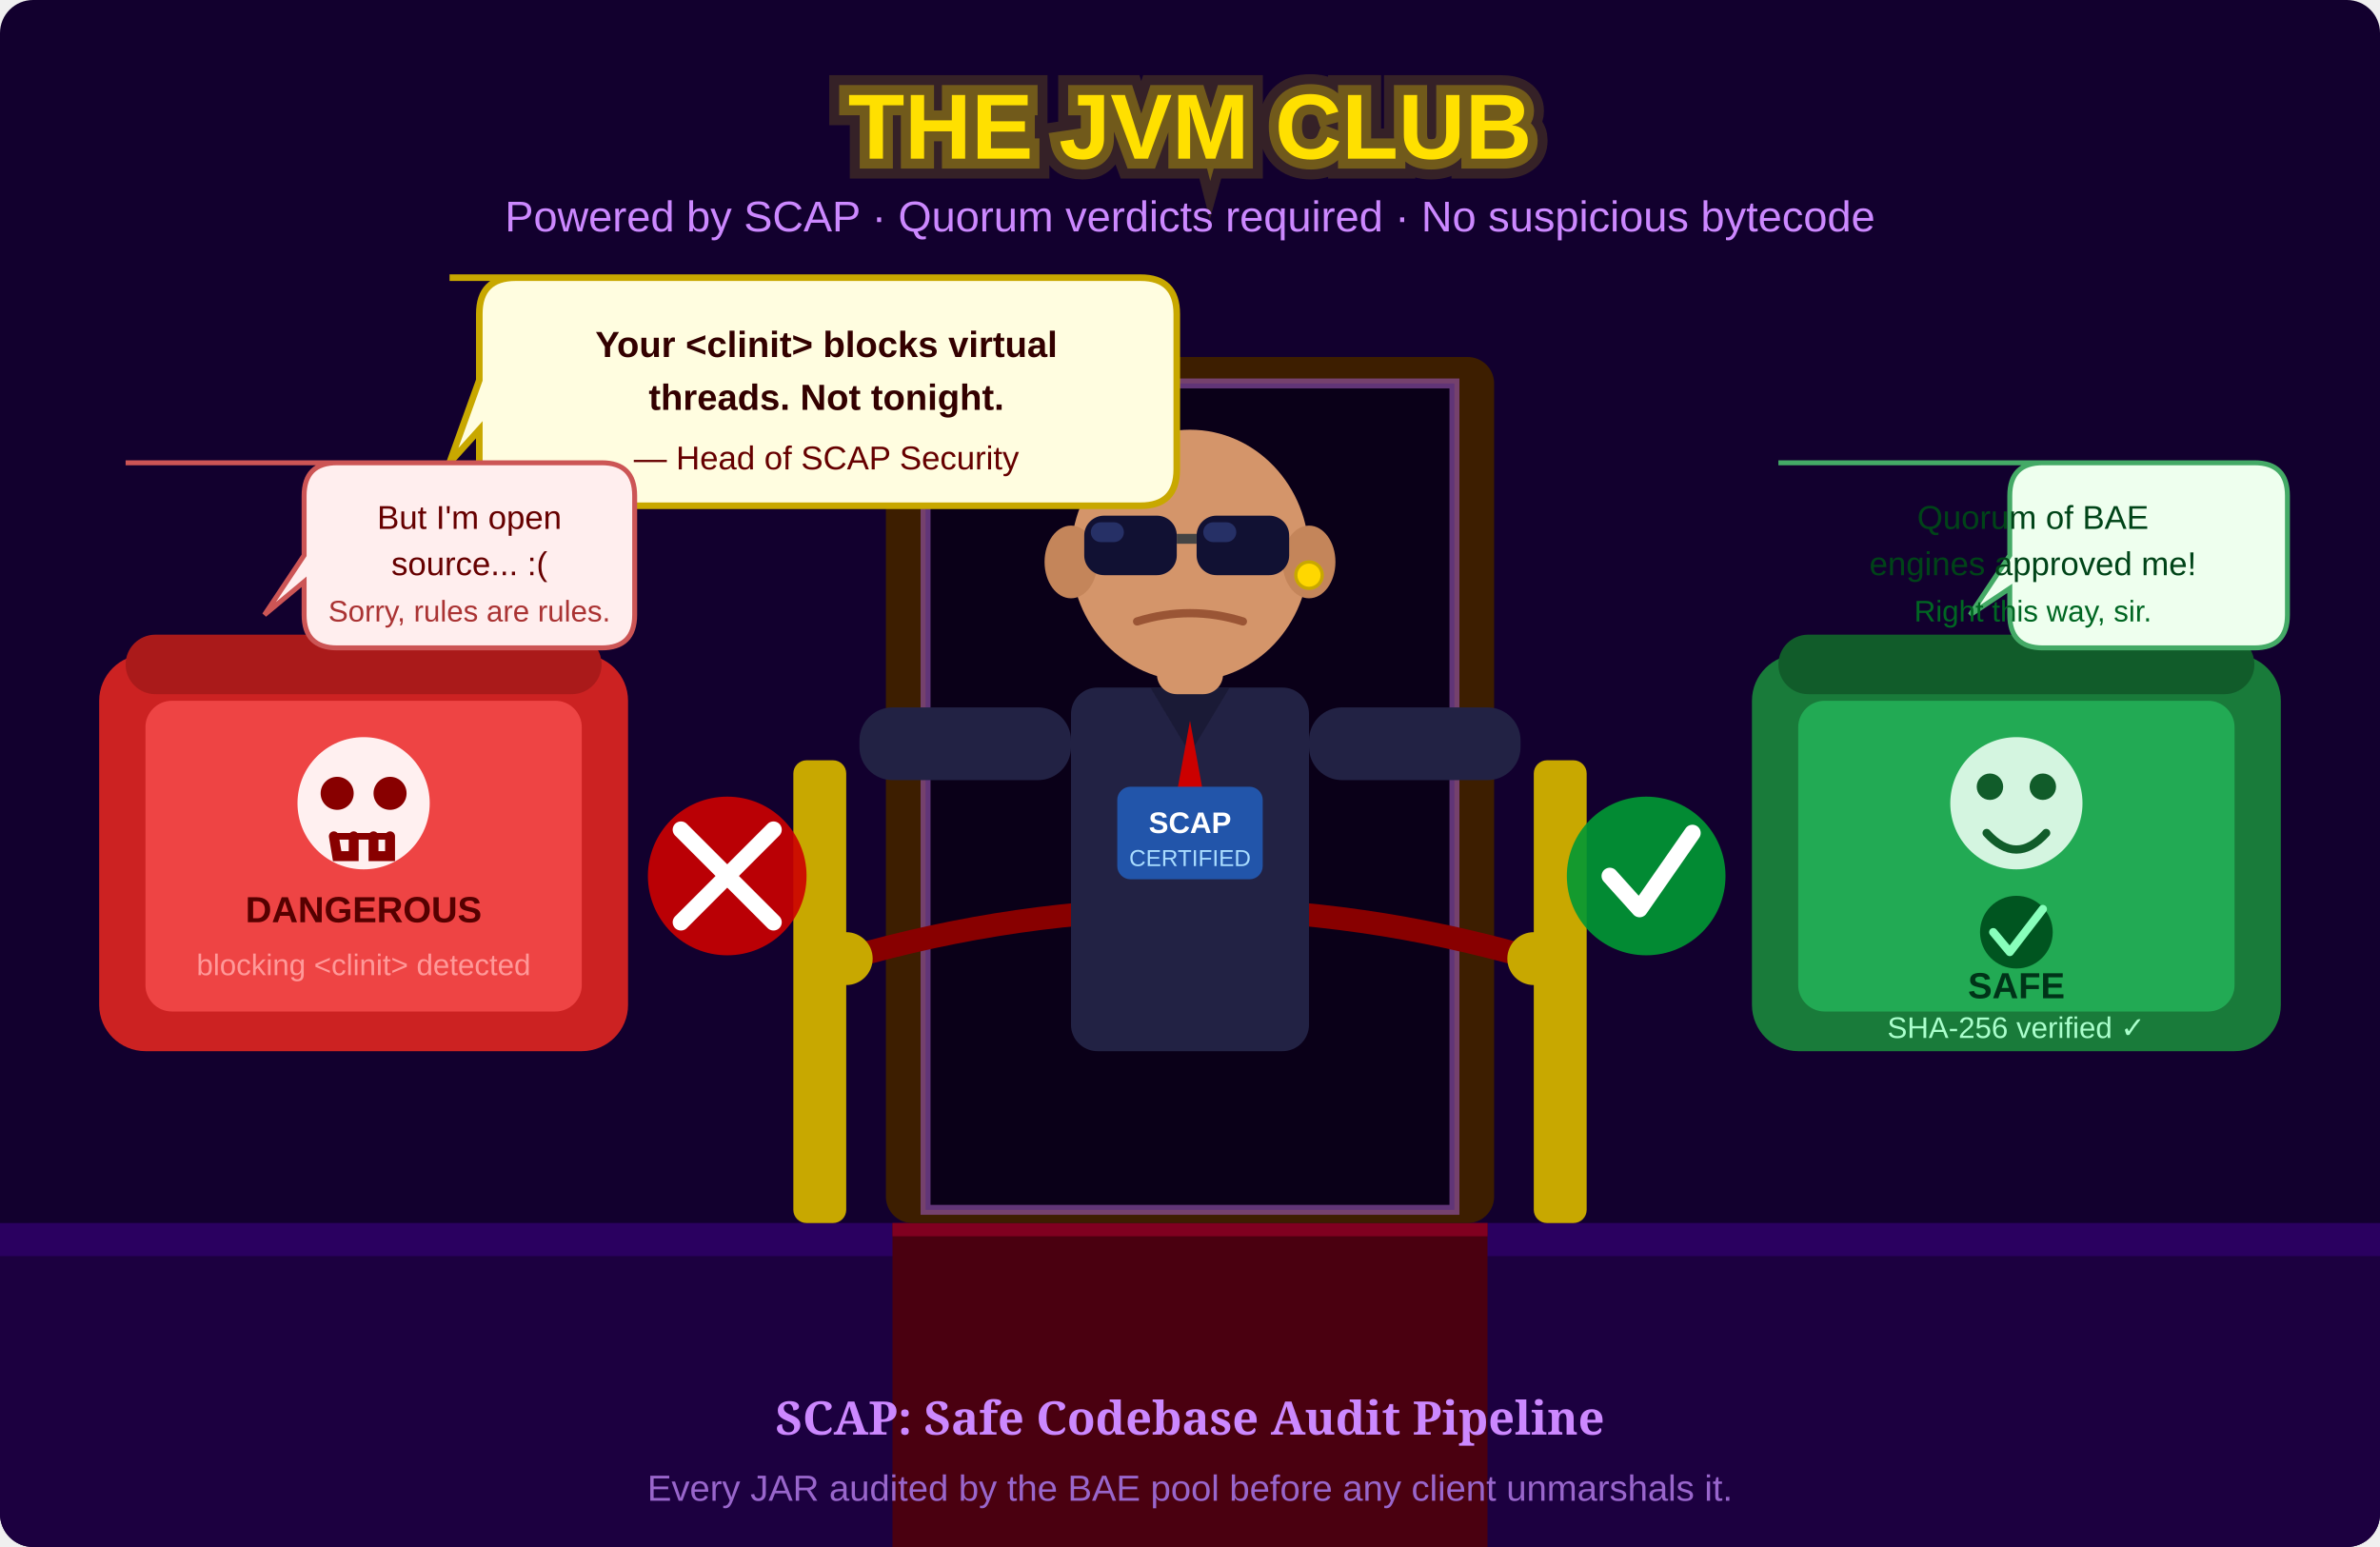
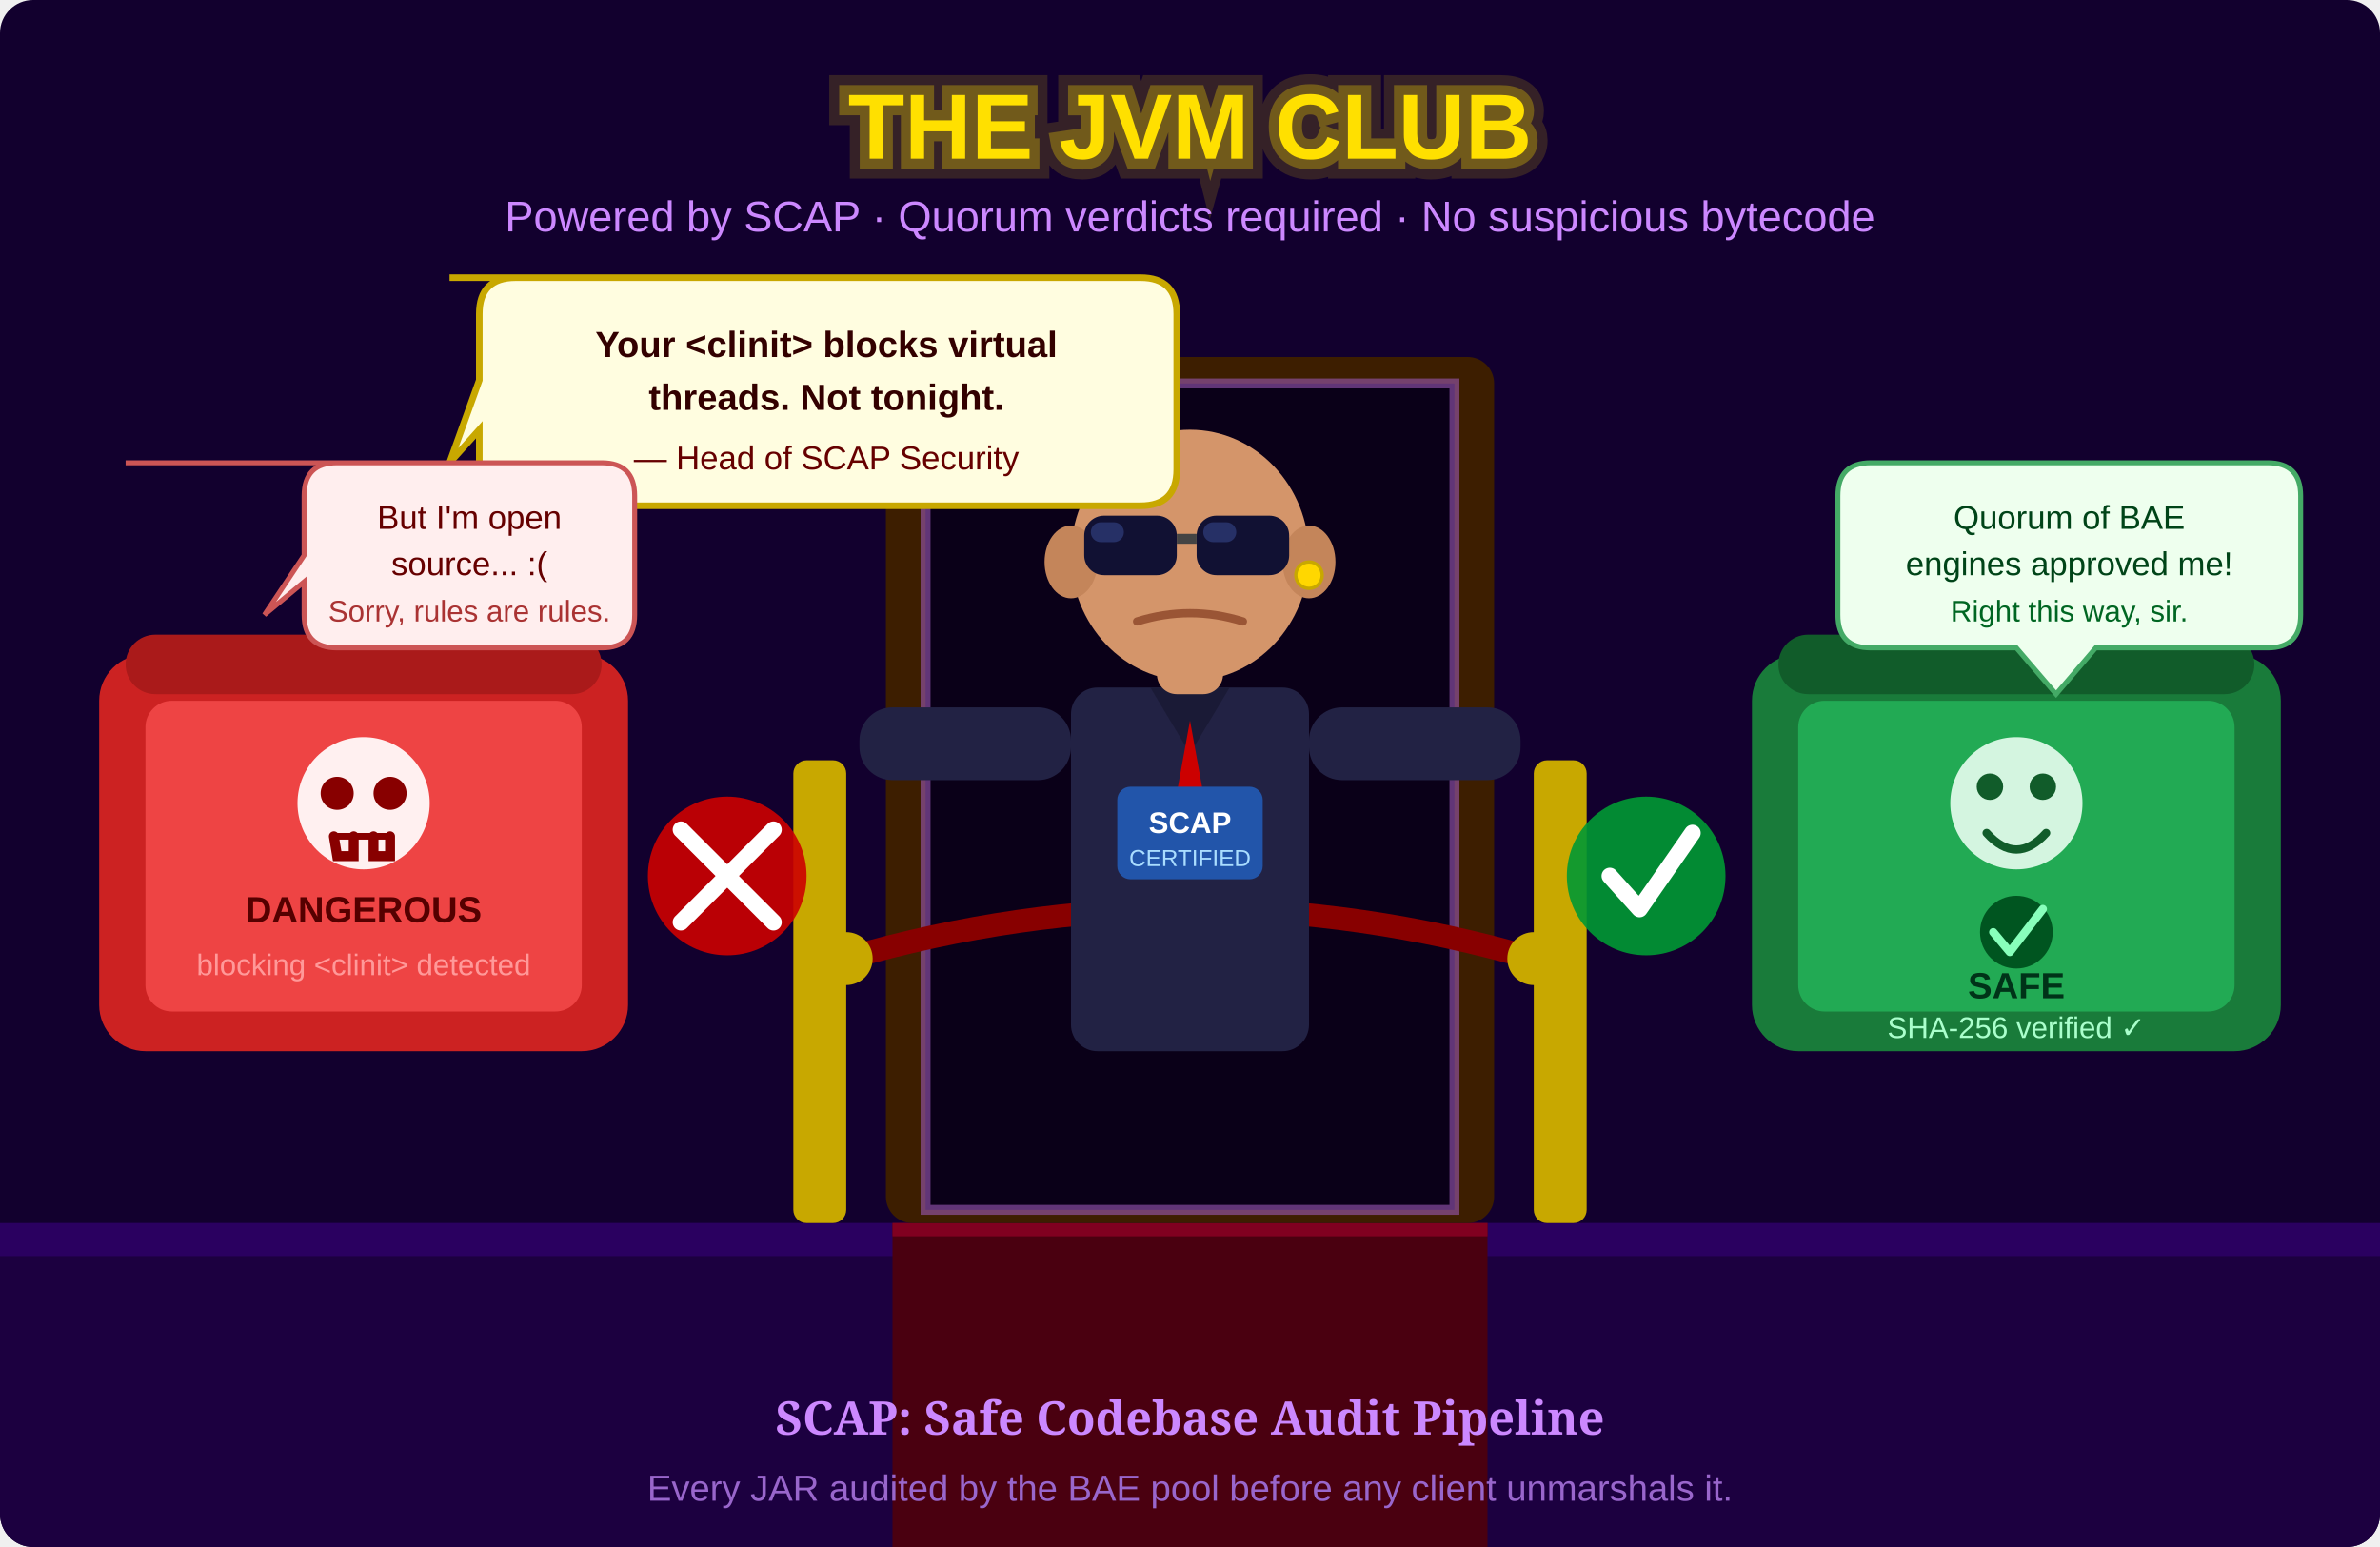
<svg xmlns="http://www.w3.org/2000/svg" viewBox="0 0 720 468">
  <rect width="720" height="468" fill="#12002e" rx="10" />
  <rect y="370" width="720" height="98" fill="#1c0040" rx="10" />
  <rect y="370" width="720" height="10" fill="#2a0060" />
  <rect x="270" y="370" width="180" height="98" fill="#4a0010" />
  <rect x="270" y="370" width="180" height="4" fill="#800020" />
  <text x="360" y="48" text-anchor="middle" font-family="Arial Black,Arial,sans-serif" font-size="28" font-weight="900" fill="#FFE000" opacity="0.15" stroke="#FFE000" stroke-width="12">THE JVM CLUB</text>
  <text x="360" y="48" text-anchor="middle" font-family="Arial Black,Arial,sans-serif" font-size="28" font-weight="900" fill="#FFE000" opacity="0.3" stroke="#FFE000" stroke-width="6">THE JVM CLUB</text>
  <text x="360" y="48" text-anchor="middle" font-family="Arial Black,Arial,sans-serif" font-size="28" font-weight="900" fill="#FFE000">THE JVM CLUB</text>
  <text x="360" y="70" text-anchor="middle" font-family="Arial,sans-serif" font-size="13" fill="#cc88ff">
    Powered by SCAP · Quorum verdicts required · No suspicious bytecode
  </text>
  <rect x="268" y="108" width="184" height="262" rx="8" fill="#3d1e00" />
  <rect x="280" y="116" width="160" height="250" fill="#0a0018" />
  <rect x="280" y="116" width="160" height="250" fill="none" stroke="#9b59b6" stroke-width="3" opacity="0.6" />
  <rect x="240" y="230" width="16" height="140" rx="4" fill="#c8a800" />
  <rect x="464" y="230" width="16" height="140" rx="4" fill="#c8a800" />
  <path d="M256 290 Q360 260 464 290" fill="none" stroke="#880000" stroke-width="7" stroke-linecap="round" />
  <circle cx="256" cy="290" r="8" fill="#c8a800" />
  <circle cx="464" cy="290" r="8" fill="#c8a800" />
  <rect x="324" y="208" width="72" height="110" rx="8" fill="#222244" />
  <polygon points="324,208 348,208 360,228 360,208 348,208" fill="#1a1a36" />
  <polygon points="396,208 372,208 360,228 360,208 372,208" fill="#1a1a36" />
  <polygon points="360,218 356,240 360,252 364,240" fill="#cc0000" />
  <rect x="338" y="238" width="44" height="28" rx="4" fill="#2255aa" />
  <text x="360" y="252" text-anchor="middle" font-family="Arial,sans-serif" font-size="9" font-weight="bold" fill="white">SCAP</text>
  <text x="360" y="262" text-anchor="middle" font-family="Arial,sans-serif" font-size="7" fill="#aaddff">CERTIFIED</text>
  <rect x="260" y="214" width="64" height="22" rx="10" fill="#222244" />
  <rect x="396" y="214" width="64" height="22" rx="10" fill="#222244" />
  <rect x="350" y="182" width="20" height="28" rx="6" fill="#d4956a" />
  <ellipse cx="360" cy="168" rx="36" ry="38" fill="#d4956a" />
  <ellipse cx="324" cy="170" rx="8" ry="11" fill="#c4855a" />
  <ellipse cx="396" cy="170" rx="8" ry="11" fill="#c4855a" />
  <rect x="328" y="156" width="28" height="18" rx="6" fill="#111133" />
  <rect x="362" y="156" width="28" height="18" rx="6" fill="#111133" />
  <line x1="356" y1="163" x2="362" y2="163" stroke="#444" stroke-width="3" />
  <rect x="330" y="158" width="10" height="6" rx="3" fill="#334488" opacity="0.6" />
  <rect x="364" y="158" width="10" height="6" rx="3" fill="#334488" opacity="0.6" />
  <circle cx="396" cy="174" r="4" fill="#FFD700" stroke="#c8a800" stroke-width="1" />
  <path d="M344 188 Q360 183 376 188" fill="none" stroke="#9a5535" stroke-width="2.5" stroke-linecap="round" />
  <path d="M136 84            L345 84 Q356 84 356 95            L356 142 Q356 153 345 153            L156 153 Q145 153 145 142            L145 130 L136 140 L145 115            L145 95 Q145 84 156 84 Z" fill="#FFFDE0" stroke="#c8a800" stroke-width="2" />
  <text x="250" y="108" text-anchor="middle" font-family="Arial,sans-serif" font-size="11" font-weight="bold" fill="#330000">Your &lt;clinit&gt; blocks virtual</text>
  <text x="250" y="124" text-anchor="middle" font-family="Arial,sans-serif" font-size="11" font-weight="bold" fill="#330000">threads. Not tonight.</text>
  <text x="250" y="142" text-anchor="middle" font-family="Arial,sans-serif" font-size="10" fill="#660000">— Head of SCAP Security</text>
  <rect x="30" y="198" width="160" height="120" rx="14" fill="#cc2222" />
  <rect x="44" y="212" width="132" height="94" rx="8" fill="#ee4444" />
  <rect x="38" y="192" width="144" height="18" rx="9" fill="#aa1a1a" />
  <circle cx="110" cy="243" r="20" fill="#fff0f0" />
  <circle cx="102" cy="240" r="5" fill="#880000" />
  <circle cx="118" cy="240" r="5" fill="#880000" />
  <path d="M101 253 L102 259 L107 259 L107 253 M113 253 L113 259 L118 259 L118 253" fill="none" stroke="#880000" stroke-width="3" stroke-linecap="round" />
  <path d="M101 253 L119 253" fill="none" stroke="#880000" stroke-width="2" />
  <text x="110" y="279" text-anchor="middle" font-family="Arial Black,Arial,sans-serif" font-size="11" font-weight="900" fill="#550000">DANGEROUS</text>
  <text x="110" y="295" text-anchor="middle" font-family="Arial,sans-serif" font-size="9" fill="#ff9999">
    blocking &lt;clinit&gt; detected
  </text>
  <path d="M38 140            L182 140 Q192 140 192 150            L192 186 Q192 196 182 196            L102 196 Q92 196 92 186            L92 176 L80 186 L92 168            L92 150 Q92 140 102 140 Z" fill="#ffeeee" stroke="#cc5555" stroke-width="1.5" />
  <text x="142" y="160" text-anchor="middle" font-family="Arial,sans-serif" font-size="10" fill="#660000">But I'm open</text>
  <text x="142" y="174" text-anchor="middle" font-family="Arial,sans-serif" font-size="10" fill="#660000">source... :(</text>
  <text x="142" y="188" text-anchor="middle" font-family="Arial,sans-serif" font-size="9" fill="#aa3333">Sorry, rules are rules.</text>
  <circle cx="220" cy="265" r="24" fill="#cc0000" opacity="0.9" />
  <line x1="206" y1="251" x2="234" y2="279" stroke="white" stroke-width="5" stroke-linecap="round" />
  <line x1="234" y1="251" x2="206" y2="279" stroke="white" stroke-width="5" stroke-linecap="round" />
  <rect x="530" y="198" width="160" height="120" rx="14" fill="#197b3a" />
  <rect x="544" y="212" width="132" height="94" rx="8" fill="#22aa54" />
  <rect x="538" y="192" width="144" height="18" rx="9" fill="#115c2a" />
  <circle cx="610" cy="243" r="20" fill="#d4f5e0" />
  <circle cx="602" cy="238" r="4" fill="#115c2a" />
  <circle cx="618" cy="238" r="4" fill="#115c2a" />
  <path d="M601 252 Q610 262 619 252" fill="none" stroke="#115c2a" stroke-width="2.5" stroke-linecap="round" />
  <circle cx="610" cy="282" r="11" fill="#005520" />
  <path d="M603 282 L608 288 L618 275" fill="none" stroke="#88ffbb" stroke-width="2.5" stroke-linecap="round" stroke-linejoin="round" />
  <text x="610" y="302" text-anchor="middle" font-family="Arial Black,Arial,sans-serif" font-size="11" font-weight="900" fill="#003318">SAFE</text>
  <text x="610" y="314" text-anchor="middle" font-family="Arial,sans-serif" font-size="9" fill="#aaffcc">SHA-256 verified ✓</text>
-   <path d="M538 140            L682 140 Q692 140 692 150            L692 186 Q692 196 682 196            L618 196 Q608 196 608 186            L608 178 L596 186 L608 168            L608 150 Q608 140 618 140 Z" fill="#eeffee" stroke="#44aa66" stroke-width="1.5" />
-   <text x="615" y="160" text-anchor="middle" font-family="Arial,sans-serif" font-size="10" fill="#004418">Quorum of BAE</text>
-   <text x="615" y="174" text-anchor="middle" font-family="Arial,sans-serif" font-size="10" fill="#004418">engines approved me!</text>
-   <text x="615" y="188" text-anchor="middle" font-family="Arial,sans-serif" font-size="9" fill="#006622">Right this way, sir.</text>
+   <path d="M566 140            L686 140 Q696 140 696 150            L696 186 Q696 196 686 196            L634 196 L622 210 L610 196            L566 196 Q556 196 556 186            L556 150 Q556 140 566 140 Z" fill="#eeffee" stroke="#44aa66" stroke-width="1.5" />
+   <text x="626" y="160" text-anchor="middle" font-family="Arial,sans-serif" font-size="10" fill="#004418">Quorum of BAE</text>
+   <text x="626" y="174" text-anchor="middle" font-family="Arial,sans-serif" font-size="10" fill="#004418">engines approved me!</text>
+   <text x="626" y="188" text-anchor="middle" font-family="Arial,sans-serif" font-size="9" fill="#006622">Right this way, sir.</text>
  <circle cx="498" cy="265" r="24" fill="#009933" opacity="0.9" />
  <path d="M487 265 L496 275 L512 252" fill="none" stroke="white" stroke-width="5" stroke-linecap="round" stroke-linejoin="round" />
  <text x="360" y="434" text-anchor="middle" font-family="Georgia,serif" font-size="14" font-weight="bold" fill="#cc88ff">
    SCAP: Safe Codebase Audit Pipeline
  </text>
  <text x="360" y="454" text-anchor="middle" font-family="Arial,sans-serif" font-size="11" fill="#9966cc">
    Every JAR audited by the BAE pool before any client unmarshals it.
  </text>
</svg>
